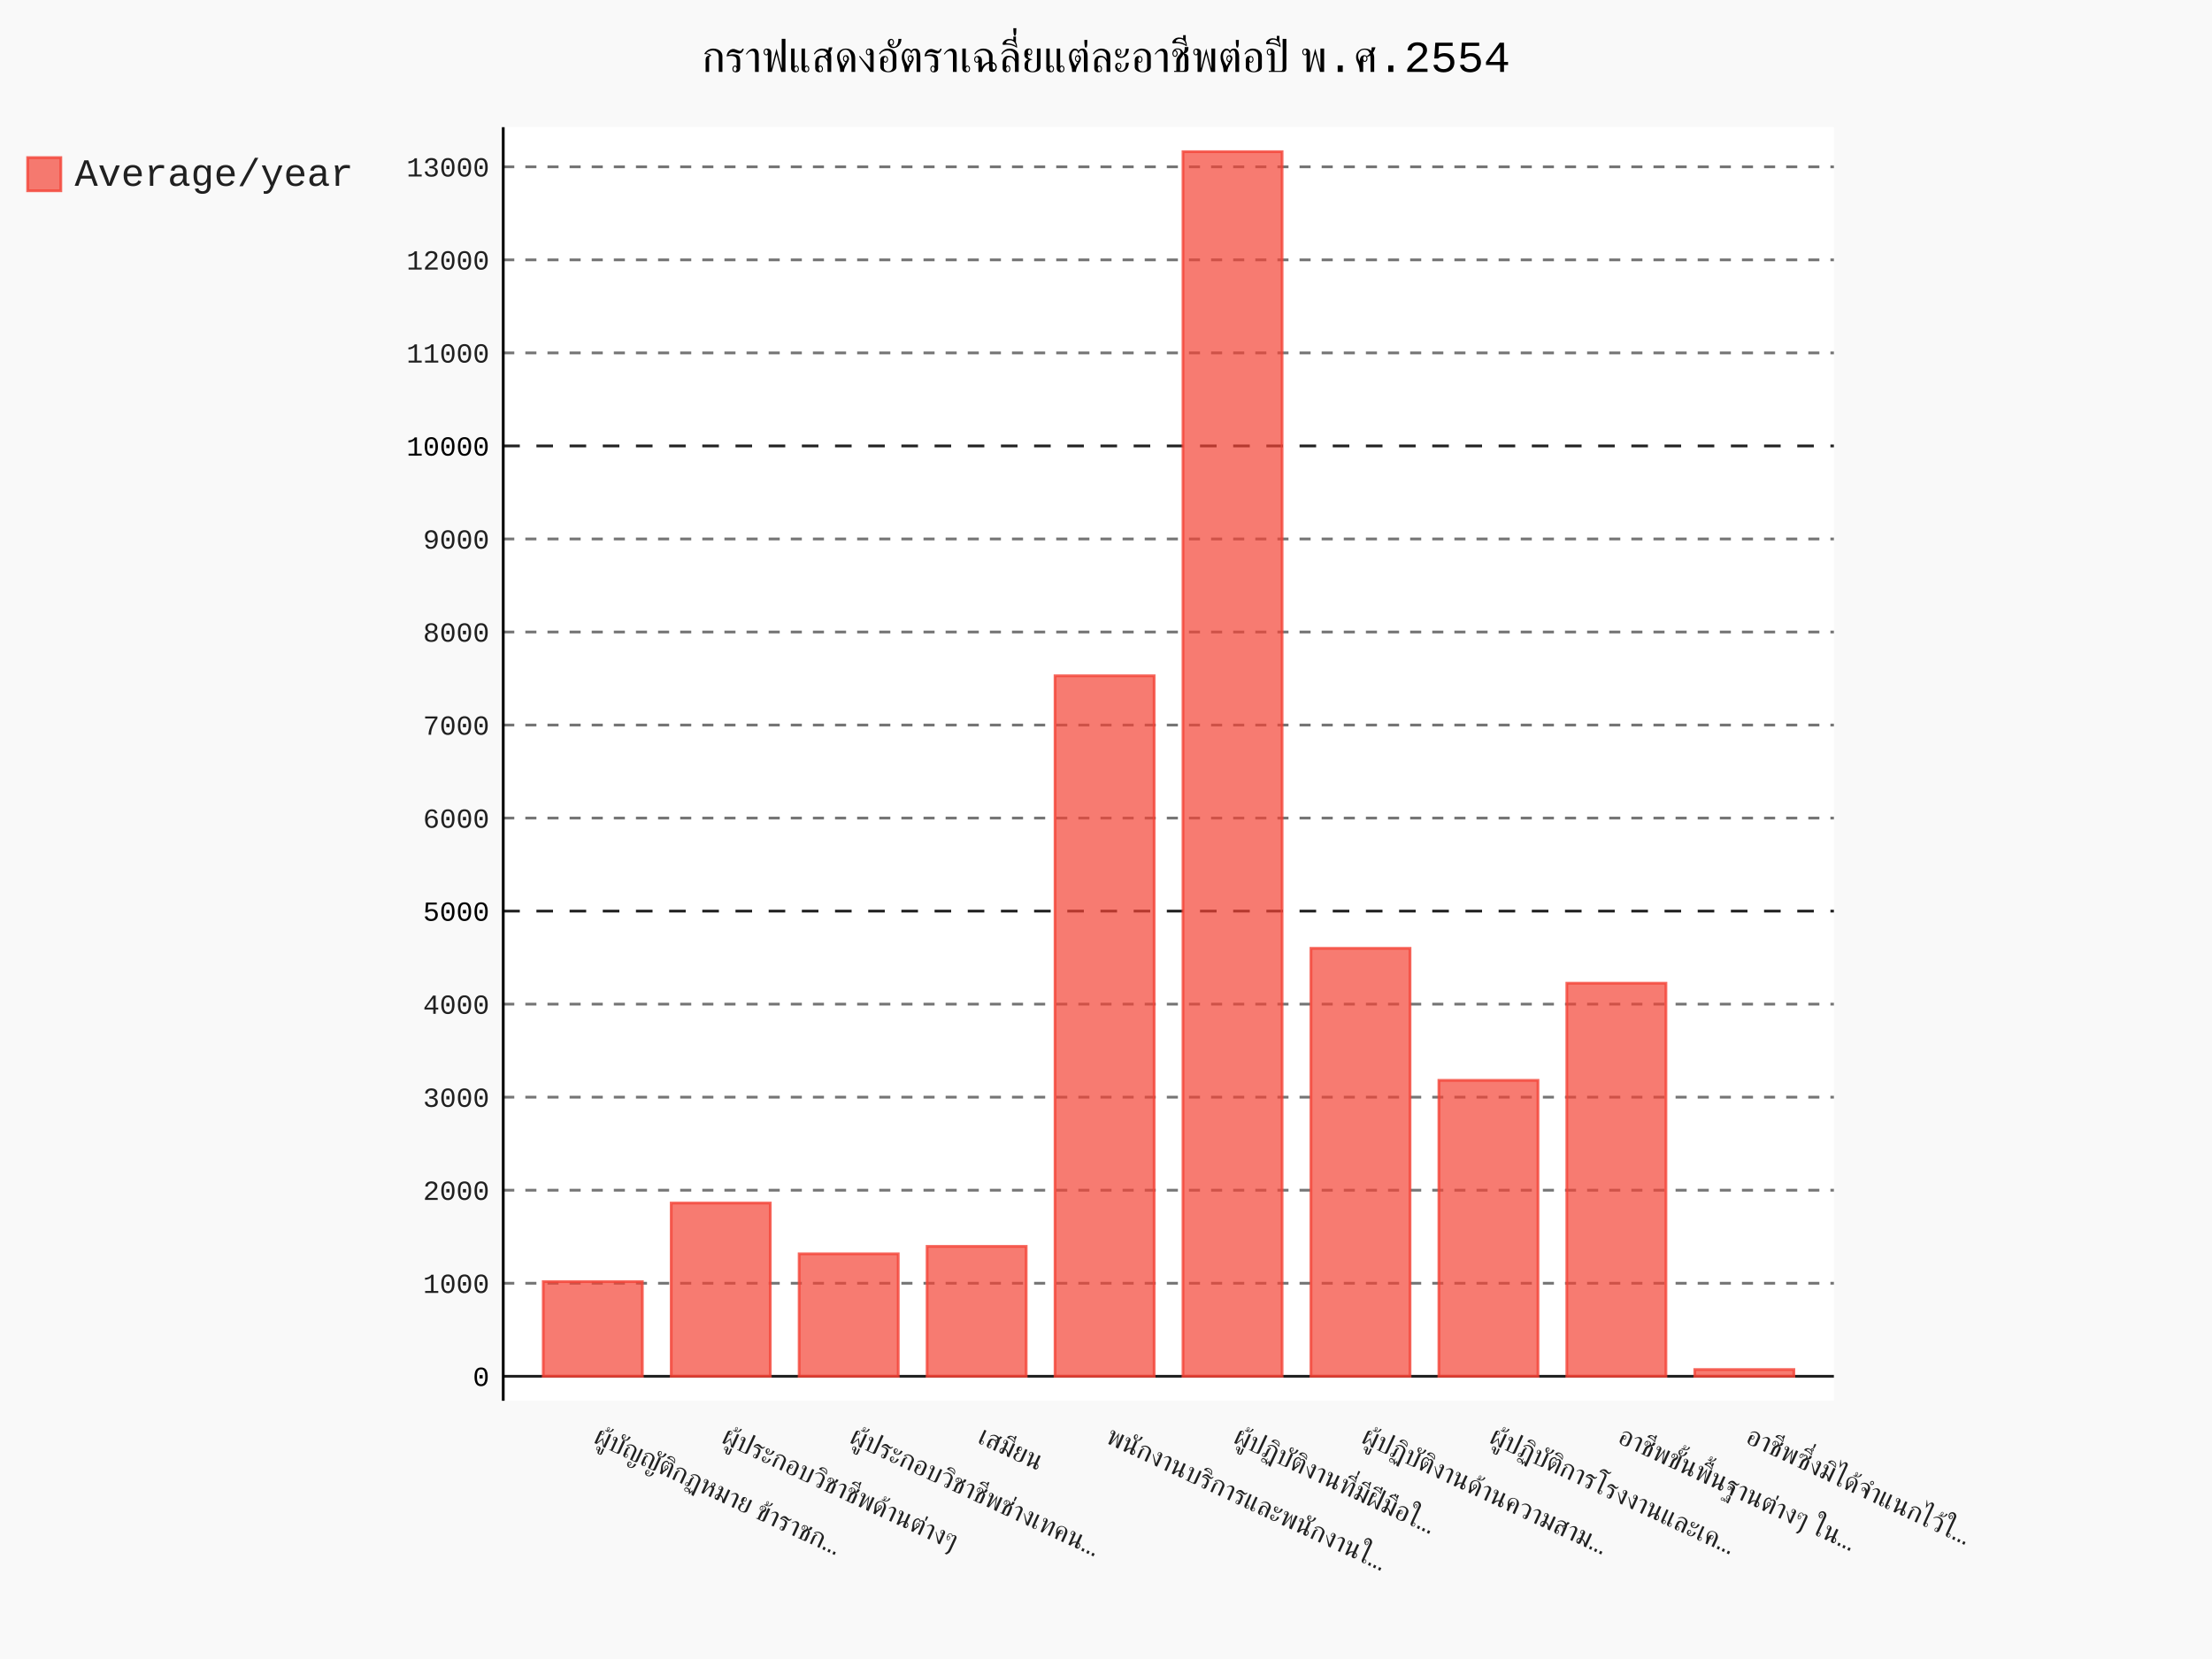
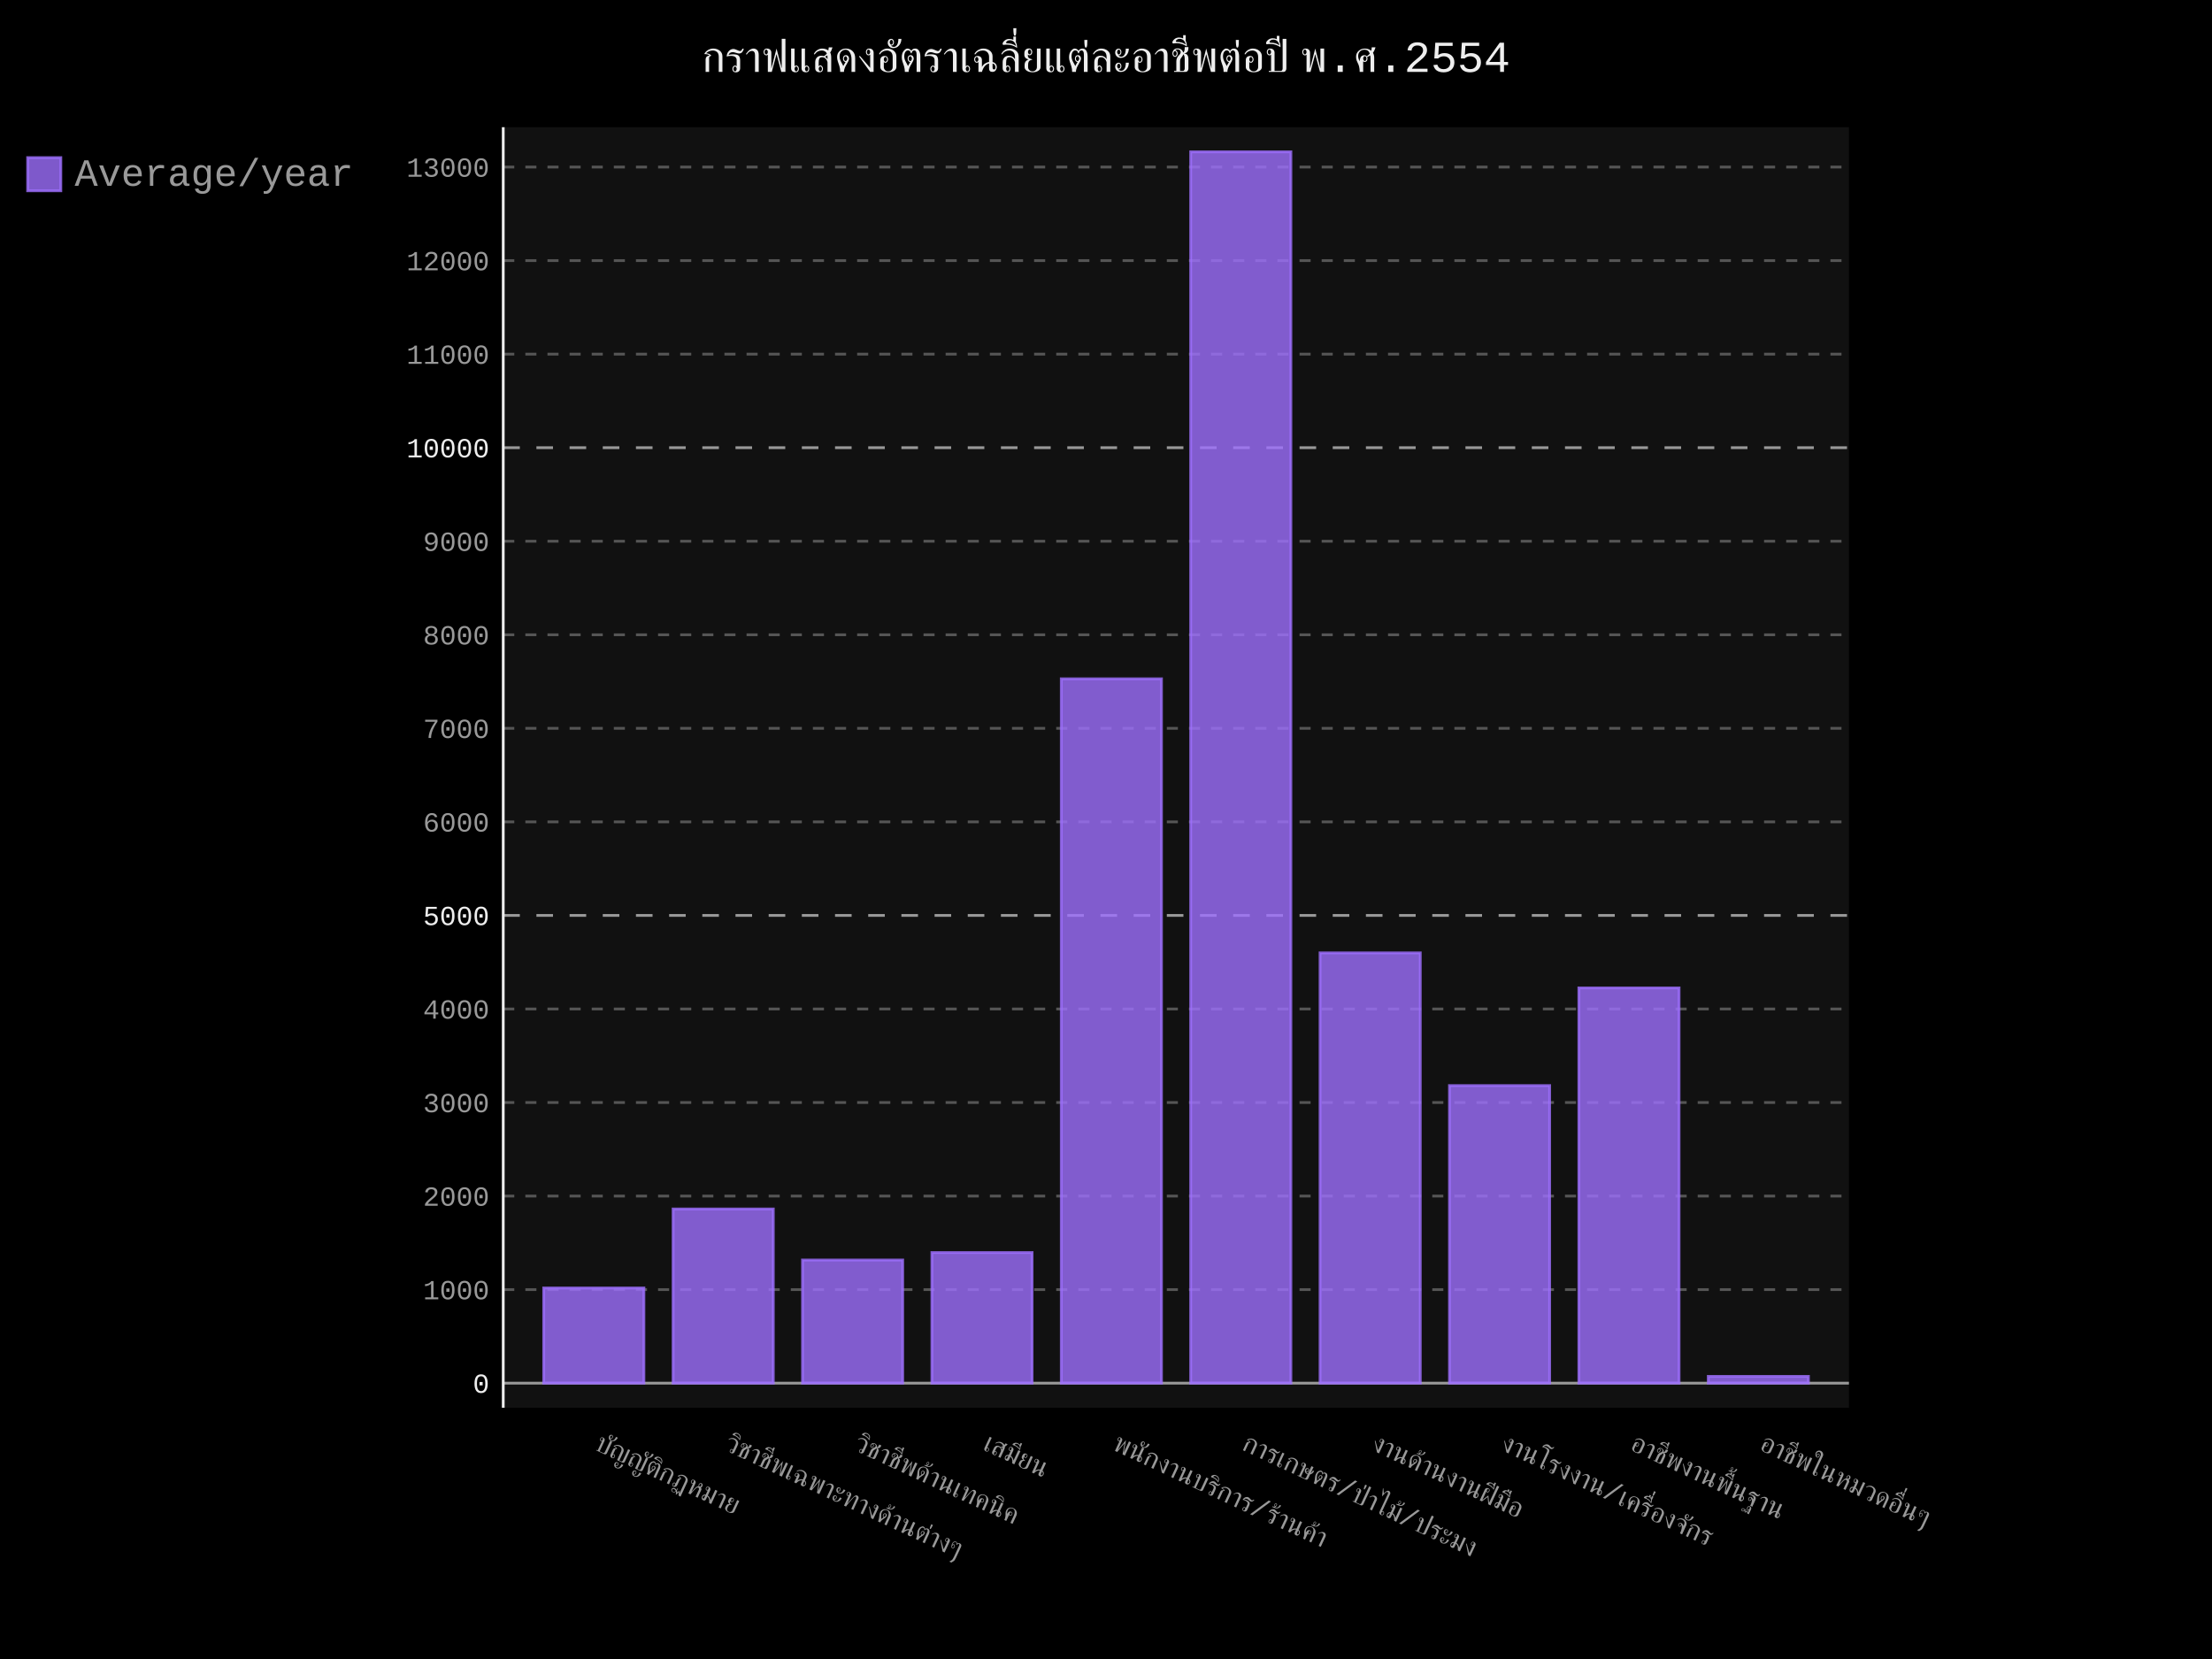
- <svg xmlns="http://www.w3.org/2000/svg" class="pygal-chart" id="chart-f3a94abf-89ca-4bb1-b4ca-9e0992e1de42" viewBox="0 0 800 600">
+ <svg xmlns="http://www.w3.org/2000/svg" class="pygal-chart" id="chart-fcf1dba7-7a4b-4b72-9240-2caa7dc9b6d1" viewBox="0 0 800 600">
  <defs>
-     <style type="text/css">#chart-f3a94abf-89ca-4bb1-b4ca-9e0992e1de42{-webkit-user-select:none;-webkit-font-smoothing:antialiased;font-family:Consolas,"Liberation Mono",Menlo,Courier,monospace}#chart-f3a94abf-89ca-4bb1-b4ca-9e0992e1de42 .title{font-family:Consolas,"Liberation Mono",Menlo,Courier,monospace;font-size:16px}#chart-f3a94abf-89ca-4bb1-b4ca-9e0992e1de42 .legends .legend text{font-family:Consolas,"Liberation Mono",Menlo,Courier,monospace;font-size:14px}#chart-f3a94abf-89ca-4bb1-b4ca-9e0992e1de42 .axis text{font-family:Consolas,"Liberation Mono",Menlo,Courier,monospace;font-size:10px}#chart-f3a94abf-89ca-4bb1-b4ca-9e0992e1de42 .axis text.major{font-family:Consolas,"Liberation Mono",Menlo,Courier,monospace;font-size:10px}#chart-f3a94abf-89ca-4bb1-b4ca-9e0992e1de42 .text-overlay text.value{font-family:Consolas,"Liberation Mono",Menlo,Courier,monospace;font-size:16px}#chart-f3a94abf-89ca-4bb1-b4ca-9e0992e1de42 .text-overlay text.label{font-family:Consolas,"Liberation Mono",Menlo,Courier,monospace;font-size:10px}#chart-f3a94abf-89ca-4bb1-b4ca-9e0992e1de42 .tooltip{font-family:Consolas,"Liberation Mono",Menlo,Courier,monospace;font-size:14px}#chart-f3a94abf-89ca-4bb1-b4ca-9e0992e1de42 text.no_data{font-family:Consolas,"Liberation Mono",Menlo,Courier,monospace;font-size:64px}
- #chart-f3a94abf-89ca-4bb1-b4ca-9e0992e1de42{background-color:rgba(249,249,249,1)}#chart-f3a94abf-89ca-4bb1-b4ca-9e0992e1de42 path,#chart-f3a94abf-89ca-4bb1-b4ca-9e0992e1de42 line,#chart-f3a94abf-89ca-4bb1-b4ca-9e0992e1de42 rect,#chart-f3a94abf-89ca-4bb1-b4ca-9e0992e1de42 circle{-webkit-transition:150ms;-moz-transition:150ms;transition:150ms}#chart-f3a94abf-89ca-4bb1-b4ca-9e0992e1de42 .graph &gt; .background{fill:rgba(249,249,249,1)}#chart-f3a94abf-89ca-4bb1-b4ca-9e0992e1de42 .plot &gt; .background{fill:rgba(255,255,255,1)}#chart-f3a94abf-89ca-4bb1-b4ca-9e0992e1de42 .graph{fill:rgba(0,0,0,.87)}#chart-f3a94abf-89ca-4bb1-b4ca-9e0992e1de42 text.no_data{fill:rgba(0,0,0,1)}#chart-f3a94abf-89ca-4bb1-b4ca-9e0992e1de42 .title{fill:rgba(0,0,0,1)}#chart-f3a94abf-89ca-4bb1-b4ca-9e0992e1de42 .legends .legend text{fill:rgba(0,0,0,.87)}#chart-f3a94abf-89ca-4bb1-b4ca-9e0992e1de42 .legends .legend:hover text{fill:rgba(0,0,0,1)}#chart-f3a94abf-89ca-4bb1-b4ca-9e0992e1de42 .axis .line{stroke:rgba(0,0,0,1)}#chart-f3a94abf-89ca-4bb1-b4ca-9e0992e1de42 .axis .guide.line{stroke:rgba(0,0,0,.54)}#chart-f3a94abf-89ca-4bb1-b4ca-9e0992e1de42 .axis .major.line{stroke:rgba(0,0,0,.87)}#chart-f3a94abf-89ca-4bb1-b4ca-9e0992e1de42 .axis text.major{fill:rgba(0,0,0,1)}#chart-f3a94abf-89ca-4bb1-b4ca-9e0992e1de42 .axis.y .guides:hover .guide.line,#chart-f3a94abf-89ca-4bb1-b4ca-9e0992e1de42 .line-graph .axis.x .guides:hover .guide.line,#chart-f3a94abf-89ca-4bb1-b4ca-9e0992e1de42 .stackedline-graph .axis.x .guides:hover .guide.line,#chart-f3a94abf-89ca-4bb1-b4ca-9e0992e1de42 .xy-graph .axis.x .guides:hover .guide.line{stroke:rgba(0,0,0,1)}#chart-f3a94abf-89ca-4bb1-b4ca-9e0992e1de42 .axis .guides:hover text{fill:rgba(0,0,0,1)}#chart-f3a94abf-89ca-4bb1-b4ca-9e0992e1de42 .reactive{fill-opacity:.7;stroke-opacity:.8}#chart-f3a94abf-89ca-4bb1-b4ca-9e0992e1de42 .ci{stroke:rgba(0,0,0,.87)}#chart-f3a94abf-89ca-4bb1-b4ca-9e0992e1de42 .reactive.active,#chart-f3a94abf-89ca-4bb1-b4ca-9e0992e1de42 .active .reactive{fill-opacity:.8;stroke-opacity:.9;stroke-width:4}#chart-f3a94abf-89ca-4bb1-b4ca-9e0992e1de42 .ci .reactive.active{stroke-width:1.5}#chart-f3a94abf-89ca-4bb1-b4ca-9e0992e1de42 .series text{fill:rgba(0,0,0,1)}#chart-f3a94abf-89ca-4bb1-b4ca-9e0992e1de42 .tooltip rect{fill:rgba(255,255,255,1);stroke:rgba(0,0,0,1);-webkit-transition:opacity 150ms;-moz-transition:opacity 150ms;transition:opacity 150ms}#chart-f3a94abf-89ca-4bb1-b4ca-9e0992e1de42 .tooltip .label{fill:rgba(0,0,0,.87)}#chart-f3a94abf-89ca-4bb1-b4ca-9e0992e1de42 .tooltip .label{fill:rgba(0,0,0,.87)}#chart-f3a94abf-89ca-4bb1-b4ca-9e0992e1de42 .tooltip .legend{font-size:.8em;fill:rgba(0,0,0,.54)}#chart-f3a94abf-89ca-4bb1-b4ca-9e0992e1de42 .tooltip .x_label{font-size:.6em;fill:rgba(0,0,0,1)}#chart-f3a94abf-89ca-4bb1-b4ca-9e0992e1de42 .tooltip .xlink{font-size:.5em;text-decoration:underline}#chart-f3a94abf-89ca-4bb1-b4ca-9e0992e1de42 .tooltip .value{font-size:1.5em}#chart-f3a94abf-89ca-4bb1-b4ca-9e0992e1de42 .bound{font-size:.5em}#chart-f3a94abf-89ca-4bb1-b4ca-9e0992e1de42 .max-value{font-size:.75em;fill:rgba(0,0,0,.54)}#chart-f3a94abf-89ca-4bb1-b4ca-9e0992e1de42 .map-element{fill:rgba(255,255,255,1);stroke:rgba(0,0,0,.54) !important}#chart-f3a94abf-89ca-4bb1-b4ca-9e0992e1de42 .map-element .reactive{fill-opacity:inherit;stroke-opacity:inherit}#chart-f3a94abf-89ca-4bb1-b4ca-9e0992e1de42 .color-0,#chart-f3a94abf-89ca-4bb1-b4ca-9e0992e1de42 .color-0 a:visited{stroke:#F44336;fill:#F44336}#chart-f3a94abf-89ca-4bb1-b4ca-9e0992e1de42 .text-overlay .color-0 text{fill:black}
- #chart-f3a94abf-89ca-4bb1-b4ca-9e0992e1de42 text.no_data{text-anchor:middle}#chart-f3a94abf-89ca-4bb1-b4ca-9e0992e1de42 .guide.line{fill:none}#chart-f3a94abf-89ca-4bb1-b4ca-9e0992e1de42 .centered{text-anchor:middle}#chart-f3a94abf-89ca-4bb1-b4ca-9e0992e1de42 .title{text-anchor:middle}#chart-f3a94abf-89ca-4bb1-b4ca-9e0992e1de42 .legends .legend text{fill-opacity:1}#chart-f3a94abf-89ca-4bb1-b4ca-9e0992e1de42 .axis.x text{text-anchor:middle}#chart-f3a94abf-89ca-4bb1-b4ca-9e0992e1de42 .axis.x:not(.web) text[transform]{text-anchor:start}#chart-f3a94abf-89ca-4bb1-b4ca-9e0992e1de42 .axis.x:not(.web) text[transform].backwards{text-anchor:end}#chart-f3a94abf-89ca-4bb1-b4ca-9e0992e1de42 .axis.y text{text-anchor:end}#chart-f3a94abf-89ca-4bb1-b4ca-9e0992e1de42 .axis.y text[transform].backwards{text-anchor:start}#chart-f3a94abf-89ca-4bb1-b4ca-9e0992e1de42 .axis.y2 text{text-anchor:start}#chart-f3a94abf-89ca-4bb1-b4ca-9e0992e1de42 .axis.y2 text[transform].backwards{text-anchor:end}#chart-f3a94abf-89ca-4bb1-b4ca-9e0992e1de42 .axis .guide.line{stroke-dasharray:4,4}#chart-f3a94abf-89ca-4bb1-b4ca-9e0992e1de42 .axis .major.guide.line{stroke-dasharray:6,6}#chart-f3a94abf-89ca-4bb1-b4ca-9e0992e1de42 .horizontal .axis.y .guide.line,#chart-f3a94abf-89ca-4bb1-b4ca-9e0992e1de42 .horizontal .axis.y2 .guide.line,#chart-f3a94abf-89ca-4bb1-b4ca-9e0992e1de42 .vertical .axis.x .guide.line{opacity:0}#chart-f3a94abf-89ca-4bb1-b4ca-9e0992e1de42 .horizontal .axis.always_show .guide.line,#chart-f3a94abf-89ca-4bb1-b4ca-9e0992e1de42 .vertical .axis.always_show .guide.line{opacity:1 !important}#chart-f3a94abf-89ca-4bb1-b4ca-9e0992e1de42 .axis.y .guides:hover .guide.line,#chart-f3a94abf-89ca-4bb1-b4ca-9e0992e1de42 .axis.y2 .guides:hover .guide.line,#chart-f3a94abf-89ca-4bb1-b4ca-9e0992e1de42 .axis.x .guides:hover .guide.line{opacity:1}#chart-f3a94abf-89ca-4bb1-b4ca-9e0992e1de42 .axis .guides:hover text{opacity:1}#chart-f3a94abf-89ca-4bb1-b4ca-9e0992e1de42 .nofill{fill:none}#chart-f3a94abf-89ca-4bb1-b4ca-9e0992e1de42 .subtle-fill{fill-opacity:.2}#chart-f3a94abf-89ca-4bb1-b4ca-9e0992e1de42 .dot{stroke-width:1px;fill-opacity:1}#chart-f3a94abf-89ca-4bb1-b4ca-9e0992e1de42 .dot.active{stroke-width:5px}#chart-f3a94abf-89ca-4bb1-b4ca-9e0992e1de42 .dot.negative{fill:transparent}#chart-f3a94abf-89ca-4bb1-b4ca-9e0992e1de42 text,#chart-f3a94abf-89ca-4bb1-b4ca-9e0992e1de42 tspan{stroke:none !important}#chart-f3a94abf-89ca-4bb1-b4ca-9e0992e1de42 .series text.active{opacity:1}#chart-f3a94abf-89ca-4bb1-b4ca-9e0992e1de42 .tooltip rect{fill-opacity:.95;stroke-width:.5}#chart-f3a94abf-89ca-4bb1-b4ca-9e0992e1de42 .tooltip text{fill-opacity:1}#chart-f3a94abf-89ca-4bb1-b4ca-9e0992e1de42 .showable{visibility:hidden}#chart-f3a94abf-89ca-4bb1-b4ca-9e0992e1de42 .showable.shown{visibility:visible}#chart-f3a94abf-89ca-4bb1-b4ca-9e0992e1de42 .gauge-background{fill:rgba(229,229,229,1);stroke:none}#chart-f3a94abf-89ca-4bb1-b4ca-9e0992e1de42 .bg-lines{stroke:rgba(249,249,249,1);stroke-width:2px}</style>
+     <style type="text/css">#chart-fcf1dba7-7a4b-4b72-9240-2caa7dc9b6d1{-webkit-user-select:none;-webkit-font-smoothing:antialiased;font-family:Consolas,"Liberation Mono",Menlo,Courier,monospace}#chart-fcf1dba7-7a4b-4b72-9240-2caa7dc9b6d1 .title{font-family:Consolas,"Liberation Mono",Menlo,Courier,monospace;font-size:16px}#chart-fcf1dba7-7a4b-4b72-9240-2caa7dc9b6d1 .legends .legend text{font-family:Consolas,"Liberation Mono",Menlo,Courier,monospace;font-size:14px}#chart-fcf1dba7-7a4b-4b72-9240-2caa7dc9b6d1 .axis text{font-family:Consolas,"Liberation Mono",Menlo,Courier,monospace;font-size:10px}#chart-fcf1dba7-7a4b-4b72-9240-2caa7dc9b6d1 .axis text.major{font-family:Consolas,"Liberation Mono",Menlo,Courier,monospace;font-size:10px}#chart-fcf1dba7-7a4b-4b72-9240-2caa7dc9b6d1 .text-overlay text.value{font-family:Consolas,"Liberation Mono",Menlo,Courier,monospace;font-size:16px}#chart-fcf1dba7-7a4b-4b72-9240-2caa7dc9b6d1 .text-overlay text.label{font-family:Consolas,"Liberation Mono",Menlo,Courier,monospace;font-size:10px}#chart-fcf1dba7-7a4b-4b72-9240-2caa7dc9b6d1 .tooltip{font-family:Consolas,"Liberation Mono",Menlo,Courier,monospace;font-size:14px}#chart-fcf1dba7-7a4b-4b72-9240-2caa7dc9b6d1 text.no_data{font-family:Consolas,"Liberation Mono",Menlo,Courier,monospace;font-size:64px}
+ #chart-fcf1dba7-7a4b-4b72-9240-2caa7dc9b6d1{background-color:black}#chart-fcf1dba7-7a4b-4b72-9240-2caa7dc9b6d1 path,#chart-fcf1dba7-7a4b-4b72-9240-2caa7dc9b6d1 line,#chart-fcf1dba7-7a4b-4b72-9240-2caa7dc9b6d1 rect,#chart-fcf1dba7-7a4b-4b72-9240-2caa7dc9b6d1 circle{-webkit-transition:250ms;-moz-transition:250ms;transition:250ms}#chart-fcf1dba7-7a4b-4b72-9240-2caa7dc9b6d1 .graph &gt; .background{fill:black}#chart-fcf1dba7-7a4b-4b72-9240-2caa7dc9b6d1 .plot &gt; .background{fill:#111}#chart-fcf1dba7-7a4b-4b72-9240-2caa7dc9b6d1 .graph{fill:#999}#chart-fcf1dba7-7a4b-4b72-9240-2caa7dc9b6d1 text.no_data{fill:#eee}#chart-fcf1dba7-7a4b-4b72-9240-2caa7dc9b6d1 .title{fill:#eee}#chart-fcf1dba7-7a4b-4b72-9240-2caa7dc9b6d1 .legends .legend text{fill:#999}#chart-fcf1dba7-7a4b-4b72-9240-2caa7dc9b6d1 .legends .legend:hover text{fill:#eee}#chart-fcf1dba7-7a4b-4b72-9240-2caa7dc9b6d1 .axis .line{stroke:#eee}#chart-fcf1dba7-7a4b-4b72-9240-2caa7dc9b6d1 .axis .guide.line{stroke:#555}#chart-fcf1dba7-7a4b-4b72-9240-2caa7dc9b6d1 .axis .major.line{stroke:#999}#chart-fcf1dba7-7a4b-4b72-9240-2caa7dc9b6d1 .axis text.major{fill:#eee}#chart-fcf1dba7-7a4b-4b72-9240-2caa7dc9b6d1 .axis.y .guides:hover .guide.line,#chart-fcf1dba7-7a4b-4b72-9240-2caa7dc9b6d1 .line-graph .axis.x .guides:hover .guide.line,#chart-fcf1dba7-7a4b-4b72-9240-2caa7dc9b6d1 .stackedline-graph .axis.x .guides:hover .guide.line,#chart-fcf1dba7-7a4b-4b72-9240-2caa7dc9b6d1 .xy-graph .axis.x .guides:hover .guide.line{stroke:#eee}#chart-fcf1dba7-7a4b-4b72-9240-2caa7dc9b6d1 .axis .guides:hover text{fill:#eee}#chart-fcf1dba7-7a4b-4b72-9240-2caa7dc9b6d1 .reactive{fill-opacity:.8;stroke-opacity:.8}#chart-fcf1dba7-7a4b-4b72-9240-2caa7dc9b6d1 .ci{stroke:#999}#chart-fcf1dba7-7a4b-4b72-9240-2caa7dc9b6d1 .reactive.active,#chart-fcf1dba7-7a4b-4b72-9240-2caa7dc9b6d1 .active .reactive{fill-opacity:.4;stroke-opacity:.9;stroke-width:4}#chart-fcf1dba7-7a4b-4b72-9240-2caa7dc9b6d1 .ci .reactive.active{stroke-width:1.5}#chart-fcf1dba7-7a4b-4b72-9240-2caa7dc9b6d1 .series text{fill:#eee}#chart-fcf1dba7-7a4b-4b72-9240-2caa7dc9b6d1 .tooltip rect{fill:#111;stroke:#eee;-webkit-transition:opacity 250ms;-moz-transition:opacity 250ms;transition:opacity 250ms}#chart-fcf1dba7-7a4b-4b72-9240-2caa7dc9b6d1 .tooltip .label{fill:#999}#chart-fcf1dba7-7a4b-4b72-9240-2caa7dc9b6d1 .tooltip .label{fill:#999}#chart-fcf1dba7-7a4b-4b72-9240-2caa7dc9b6d1 .tooltip .legend{font-size:.8em;fill:#555}#chart-fcf1dba7-7a4b-4b72-9240-2caa7dc9b6d1 .tooltip .x_label{font-size:.6em;fill:#eee}#chart-fcf1dba7-7a4b-4b72-9240-2caa7dc9b6d1 .tooltip .xlink{font-size:.5em;text-decoration:underline}#chart-fcf1dba7-7a4b-4b72-9240-2caa7dc9b6d1 .tooltip .value{font-size:1.5em}#chart-fcf1dba7-7a4b-4b72-9240-2caa7dc9b6d1 .bound{font-size:.5em}#chart-fcf1dba7-7a4b-4b72-9240-2caa7dc9b6d1 .max-value{font-size:.75em;fill:#555}#chart-fcf1dba7-7a4b-4b72-9240-2caa7dc9b6d1 .map-element{fill:#111;stroke:#555 !important}#chart-fcf1dba7-7a4b-4b72-9240-2caa7dc9b6d1 .map-element .reactive{fill-opacity:inherit;stroke-opacity:inherit}#chart-fcf1dba7-7a4b-4b72-9240-2caa7dc9b6d1 .color-0,#chart-fcf1dba7-7a4b-4b72-9240-2caa7dc9b6d1 .color-0 a:visited{stroke:#9e6ffe;fill:#9e6ffe}#chart-fcf1dba7-7a4b-4b72-9240-2caa7dc9b6d1 .text-overlay .color-0 text{fill:black}
+ #chart-fcf1dba7-7a4b-4b72-9240-2caa7dc9b6d1 text.no_data{text-anchor:middle}#chart-fcf1dba7-7a4b-4b72-9240-2caa7dc9b6d1 .guide.line{fill:none}#chart-fcf1dba7-7a4b-4b72-9240-2caa7dc9b6d1 .centered{text-anchor:middle}#chart-fcf1dba7-7a4b-4b72-9240-2caa7dc9b6d1 .title{text-anchor:middle}#chart-fcf1dba7-7a4b-4b72-9240-2caa7dc9b6d1 .legends .legend text{fill-opacity:1}#chart-fcf1dba7-7a4b-4b72-9240-2caa7dc9b6d1 .axis.x text{text-anchor:middle}#chart-fcf1dba7-7a4b-4b72-9240-2caa7dc9b6d1 .axis.x:not(.web) text[transform]{text-anchor:start}#chart-fcf1dba7-7a4b-4b72-9240-2caa7dc9b6d1 .axis.x:not(.web) text[transform].backwards{text-anchor:end}#chart-fcf1dba7-7a4b-4b72-9240-2caa7dc9b6d1 .axis.y text{text-anchor:end}#chart-fcf1dba7-7a4b-4b72-9240-2caa7dc9b6d1 .axis.y text[transform].backwards{text-anchor:start}#chart-fcf1dba7-7a4b-4b72-9240-2caa7dc9b6d1 .axis.y2 text{text-anchor:start}#chart-fcf1dba7-7a4b-4b72-9240-2caa7dc9b6d1 .axis.y2 text[transform].backwards{text-anchor:end}#chart-fcf1dba7-7a4b-4b72-9240-2caa7dc9b6d1 .axis .guide.line{stroke-dasharray:4,4}#chart-fcf1dba7-7a4b-4b72-9240-2caa7dc9b6d1 .axis .major.guide.line{stroke-dasharray:6,6}#chart-fcf1dba7-7a4b-4b72-9240-2caa7dc9b6d1 .horizontal .axis.y .guide.line,#chart-fcf1dba7-7a4b-4b72-9240-2caa7dc9b6d1 .horizontal .axis.y2 .guide.line,#chart-fcf1dba7-7a4b-4b72-9240-2caa7dc9b6d1 .vertical .axis.x .guide.line{opacity:0}#chart-fcf1dba7-7a4b-4b72-9240-2caa7dc9b6d1 .horizontal .axis.always_show .guide.line,#chart-fcf1dba7-7a4b-4b72-9240-2caa7dc9b6d1 .vertical .axis.always_show .guide.line{opacity:1 !important}#chart-fcf1dba7-7a4b-4b72-9240-2caa7dc9b6d1 .axis.y .guides:hover .guide.line,#chart-fcf1dba7-7a4b-4b72-9240-2caa7dc9b6d1 .axis.y2 .guides:hover .guide.line,#chart-fcf1dba7-7a4b-4b72-9240-2caa7dc9b6d1 .axis.x .guides:hover .guide.line{opacity:1}#chart-fcf1dba7-7a4b-4b72-9240-2caa7dc9b6d1 .axis .guides:hover text{opacity:1}#chart-fcf1dba7-7a4b-4b72-9240-2caa7dc9b6d1 .nofill{fill:none}#chart-fcf1dba7-7a4b-4b72-9240-2caa7dc9b6d1 .subtle-fill{fill-opacity:.2}#chart-fcf1dba7-7a4b-4b72-9240-2caa7dc9b6d1 .dot{stroke-width:1px;fill-opacity:1}#chart-fcf1dba7-7a4b-4b72-9240-2caa7dc9b6d1 .dot.active{stroke-width:5px}#chart-fcf1dba7-7a4b-4b72-9240-2caa7dc9b6d1 .dot.negative{fill:transparent}#chart-fcf1dba7-7a4b-4b72-9240-2caa7dc9b6d1 text,#chart-fcf1dba7-7a4b-4b72-9240-2caa7dc9b6d1 tspan{stroke:none !important}#chart-fcf1dba7-7a4b-4b72-9240-2caa7dc9b6d1 .series text.active{opacity:1}#chart-fcf1dba7-7a4b-4b72-9240-2caa7dc9b6d1 .tooltip rect{fill-opacity:.95;stroke-width:.5}#chart-fcf1dba7-7a4b-4b72-9240-2caa7dc9b6d1 .tooltip text{fill-opacity:1}#chart-fcf1dba7-7a4b-4b72-9240-2caa7dc9b6d1 .showable{visibility:hidden}#chart-fcf1dba7-7a4b-4b72-9240-2caa7dc9b6d1 .showable.shown{visibility:visible}#chart-fcf1dba7-7a4b-4b72-9240-2caa7dc9b6d1 .gauge-background{fill:rgba(229,229,229,1);stroke:none}#chart-fcf1dba7-7a4b-4b72-9240-2caa7dc9b6d1 .bg-lines{stroke:black;stroke-width:2px}</style>
  </defs>
  <g class="graph bar-graph vertical">
    <rect class="background" height="600" width="800" x="0" y="0" />
    <g class="plot" transform="translate(182, 46)">
-       <rect class="background" height="460.607" width="481.254" x="0" y="0" />
+       <rect class="background" height="463.143" width="486.692" x="0" y="0" />
      <g class="axis y">
        <g class="guides">
-           <path class="axis major line" d="M0 451.749 h481.254" />
-           <text class="major" x="-5" y="455.249">0</text>
+           <path class="axis major line" d="M0 454.236 h486.692" />
+           <text class="major" x="-5" y="457.736">0</text>
        </g>
        <g class="guides">
-           <path class="guide line" d="M0 418.102 h481.254" />
-           <text class="" x="-5" y="421.602">1000</text>
+           <path class="guide line" d="M0 420.404 h486.692" />
+           <text class="" x="-5" y="423.904">1000</text>
        </g>
        <g class="guides">
-           <path class="guide line" d="M0 384.455 h481.254" />
-           <text class="" x="-5" y="387.955">2000</text>
+           <path class="guide line" d="M0 386.572 h486.692" />
+           <text class="" x="-5" y="390.072">2000</text>
        </g>
        <g class="guides">
-           <path class="guide line" d="M0 350.808 h481.254" />
-           <text class="" x="-5" y="354.308">3000</text>
+           <path class="guide line" d="M0 352.739 h486.692" />
+           <text class="" x="-5" y="356.239">3000</text>
        </g>
        <g class="guides">
-           <path class="guide line" d="M0 317.161 h481.254" />
-           <text class="" x="-5" y="320.661">4000</text>
+           <path class="guide line" d="M0 318.907 h486.692" />
+           <text class="" x="-5" y="322.407">4000</text>
        </g>
        <g class="guides">
-           <path class="major guide line" d="M0 283.514 h481.254" />
-           <text class="major" x="-5" y="287.014">5000</text>
+           <path class="major guide line" d="M0 285.075 h486.692" />
+           <text class="major" x="-5" y="288.575">5000</text>
        </g>
        <g class="guides">
-           <path class="guide line" d="M0 249.867 h481.254" />
-           <text class="" x="-5" y="253.367">6000</text>
+           <path class="guide line" d="M0 251.242 h486.692" />
+           <text class="" x="-5" y="254.742">6000</text>
        </g>
        <g class="guides">
-           <path class="guide line" d="M0 216.219 h481.254" />
-           <text class="" x="-5" y="219.719">7000</text>
+           <path class="guide line" d="M0 217.41 h486.692" />
+           <text class="" x="-5" y="220.91">7000</text>
        </g>
        <g class="guides">
-           <path class="guide line" d="M0 182.572 h481.254" />
-           <text class="" x="-5" y="186.072">8000</text>
+           <path class="guide line" d="M0 183.577 h486.692" />
+           <text class="" x="-5" y="187.077">8000</text>
        </g>
        <g class="guides">
-           <path class="guide line" d="M0 148.925 h481.254" />
-           <text class="" x="-5" y="152.425">9000</text>
+           <path class="guide line" d="M0 149.745 h486.692" />
+           <text class="" x="-5" y="153.245">9000</text>
        </g>
        <g class="guides">
-           <path class="major guide line" d="M0 115.278 h481.254" />
-           <text class="major" x="-5" y="118.778">10000</text>
+           <path class="major guide line" d="M0 115.913 h486.692" />
+           <text class="major" x="-5" y="119.413">10000</text>
        </g>
        <g class="guides">
-           <path class="guide line" d="M0 81.631 h481.254" />
-           <text class="" x="-5" y="85.131">11000</text>
+           <path class="guide line" d="M0 82.08 h486.692" />
+           <text class="" x="-5" y="85.58">11000</text>
        </g>
        <g class="guides">
-           <path class="guide line" d="M0 47.984 h481.254" />
-           <text class="" x="-5" y="51.484">12000</text>
+           <path class="guide line" d="M0 48.248 h486.692" />
+           <text class="" x="-5" y="51.748">12000</text>
        </g>
        <g class="guides">
-           <path class="guide line" d="M0 14.337 h481.254" />
-           <text class="" x="-5" y="17.837">13000</text>
+           <path class="guide line" d="M0 14.416 h486.692" />
+           <text class="" x="-5" y="17.916">13000</text>
        </g>
      </g>
      <g class="axis x">
-         <path class="line" d="M0 0 v460.607" />
+         <path class="line" d="M0 0 v463.143" />
        <g class="guides">
-           <path class="guide line" d="M32.392 0 v460.607" />
-           <text class="" transform="rotate(25 32.39209 475.6073)" x="32.392" y="475.607">ผู้บัญญัติกฏหมาย ข้าราชก…</text>
+           <path class="guide line" d="M32.758 0 v463.143" />
+           <text class="" transform="rotate(25 32.75809 478.143)" x="32.758" y="478.143">บัญญัติกฏหมาย</text>
        </g>
        <g class="guides">
-           <path class="guide line" d="M78.666 0 v460.607" />
-           <text class="" transform="rotate(25 78.66649 475.6073)" x="78.666" y="475.607">ผู้ประกอบวิชาชีพด้านต่างๆ</text>
+           <path class="guide line" d="M79.555 0 v463.143" />
+           <text class="" transform="rotate(25 79.55537 478.143)" x="79.555" y="478.143">วิชาชีพเฉพาะทางด้านต่างๆ</text>
        </g>
        <g class="guides">
-           <path class="guide line" d="M124.941 0 v460.607" />
-           <text class="" transform="rotate(25 124.9409 475.6073)" x="124.941" y="475.607">ผู้ประกอบวิชาชีพช่างเทคน…</text>
+           <path class="guide line" d="M126.353 0 v463.143" />
+           <text class="" transform="rotate(25 126.3526 478.143)" x="126.353" y="478.143">วิชาชีพด้านเทคนิค</text>
        </g>
        <g class="guides">
-           <path class="guide line" d="M171.215 0 v460.607" />
-           <text class="" transform="rotate(25 171.2153 475.6073)" x="171.215" y="475.607">เสมียน</text>
+           <path class="guide line" d="M173.15 0 v463.143" />
+           <text class="" transform="rotate(25 173.1499 478.143)" x="173.15" y="478.143">เสมียน</text>
        </g>
        <g class="guides">
-           <path class="guide line" d="M217.49 0 v460.607" />
-           <text class="" transform="rotate(25 217.4897 475.6073)" x="217.49" y="475.607">พนักงานบริการและพนักงานใ…</text>
+           <path class="guide line" d="M219.947 0 v463.143" />
+           <text class="" transform="rotate(25 219.9472 478.143)" x="219.947" y="478.143">พนักงานบริการ/ร้านค้า</text>
        </g>
        <g class="guides">
-           <path class="guide line" d="M263.764 0 v460.607" />
-           <text class="" transform="rotate(25 263.7641 475.6073)" x="263.764" y="475.607">ผู้ปฏิบัติงานที่มีฝีมือใ…</text>
+           <path class="guide line" d="M266.744 0 v463.143" />
+           <text class="" transform="rotate(25 266.7445 478.143)" x="266.744" y="478.143">การเกษตร/ป่าไม้/ประมง</text>
        </g>
        <g class="guides">
-           <path class="guide line" d="M310.039 0 v460.607" />
-           <text class="" transform="rotate(25 310.0385 475.6073)" x="310.039" y="475.607">ผู้ปฏิบัติงานด้านความสาม…</text>
+           <path class="guide line" d="M313.542 0 v463.143" />
+           <text class="" transform="rotate(25 313.5418 478.143)" x="313.542" y="478.143">งานด้านงานฝีมือ</text>
        </g>
        <g class="guides">
-           <path class="guide line" d="M356.313 0 v460.607" />
-           <text class="" transform="rotate(25 356.3129 475.6073)" x="356.313" y="475.607">ผู้ปฏิบัติการโรงงานและเค…</text>
+           <path class="guide line" d="M360.339 0 v463.143" />
+           <text class="" transform="rotate(25 360.339 478.143)" x="360.339" y="478.143">งานโรงงาน/เครื่องจักร</text>
        </g>
        <g class="guides">
-           <path class="guide line" d="M402.587 0 v460.607" />
-           <text class="" transform="rotate(25 402.5873 475.6073)" x="402.587" y="475.607">อาชีพขั้นพื้นฐานต่างๆ ใน…</text>
+           <path class="guide line" d="M407.136 0 v463.143" />
+           <text class="" transform="rotate(25 407.1363 478.143)" x="407.136" y="478.143">อาชีพงานพื้นฐาน</text>
        </g>
        <g class="guides">
-           <path class="guide line" d="M448.862 0 v460.607" />
-           <text class="" transform="rotate(25 448.8617 475.6073)" x="448.862" y="475.607">อาชีพซึ่งมิได้จําแนกไว้ใ…</text>
+           <path class="guide line" d="M453.934 0 v463.143" />
+           <text class="" transform="rotate(25 453.9336 478.143)" x="453.934" y="478.143">อาชีพในหมวดอื่นๆ</text>
        </g>
      </g>
      <g class="series serie-0 color-0">
        <g class="bars">
          <g class="bar">
-             <rect class="rect reactive tooltip-trigger" height="34.233" rx="0" ry="0" width="35.835" x="14.475" y="417.516" />
+             <rect class="rect reactive tooltip-trigger" height="34.422" rx="0" ry="0" width="36.24" x="14.638" y="419.815" />
          </g>
          <g class="bar">
-             <rect class="rect reactive tooltip-trigger" height="62.651" rx="0" ry="0" width="35.835" x="60.749" y="389.098" />
+             <rect class="rect reactive tooltip-trigger" height="62.996" rx="0" ry="0" width="36.24" x="61.435" y="391.24" />
          </g>
          <g class="bar">
-             <rect class="rect reactive tooltip-trigger" height="44.295" rx="0" ry="0" width="35.835" x="107.023" y="407.455" />
+             <rect class="rect reactive tooltip-trigger" height="44.539" rx="0" ry="0" width="36.24" x="108.233" y="409.698" />
          </g>
          <g class="bar">
-             <rect class="rect reactive tooltip-trigger" height="46.977" rx="0" ry="0" width="35.835" x="153.298" y="404.773" />
+             <rect class="rect reactive tooltip-trigger" height="47.235" rx="0" ry="0" width="36.24" x="155.03" y="407.001" />
          </g>
          <g class="bar">
-             <rect class="rect reactive tooltip-trigger" height="253.342" rx="0" ry="0" width="35.835" x="199.572" y="198.408" />
+             <rect class="rect reactive tooltip-trigger" height="254.736" rx="0" ry="0" width="36.24" x="201.827" y="199.5" />
          </g>
          <g class="bar">
-             <rect class="rect reactive tooltip-trigger" height="442.892" rx="0" ry="0" width="35.835" x="245.847" y="8.858" />
+             <rect class="rect reactive tooltip-trigger" height="445.33" rx="0" ry="0" width="36.24" x="248.625" y="8.907" />
          </g>
          <g class="bar">
-             <rect class="rect reactive tooltip-trigger" height="154.772" rx="0" ry="0" width="35.835" x="292.121" y="296.977" />
+             <rect class="rect reactive tooltip-trigger" height="155.625" rx="0" ry="0" width="36.24" x="295.422" y="298.612" />
          </g>
          <g class="bar">
-             <rect class="rect reactive tooltip-trigger" height="107.034" rx="0" ry="0" width="35.835" x="338.395" y="344.716" />
+             <rect class="rect reactive tooltip-trigger" height="107.623" rx="0" ry="0" width="36.24" x="342.219" y="346.613" />
          </g>
          <g class="bar">
-             <rect class="rect reactive tooltip-trigger" height="142.16" rx="0" ry="0" width="35.835" x="384.67" y="309.59" />
+             <rect class="rect reactive tooltip-trigger" height="142.942" rx="0" ry="0" width="36.24" x="389.016" y="311.294" />
          </g>
          <g class="bar">
-             <rect class="rect reactive tooltip-trigger" height="2.438" rx="0" ry="0" width="35.835" x="430.944" y="449.312" />
+             <rect class="rect reactive tooltip-trigger" height="2.451" rx="0" ry="0" width="36.24" x="435.814" y="451.785" />
          </g>
        </g>
      </g>
    </g>
    <g class="titles">
      <text class="title plot_title" x="400.0" y="26">กราฟแสดงอัตราเฉลี่ยแต่ละอาชีพต่อปี พ.ศ.2554</text>
    </g>
    <g class="plot overlay" transform="translate(182, 46)">
      <g class="series serie-0 color-0" />
    </g>
    <g class="plot text-overlay" transform="translate(182, 46)">
      <g class="series serie-0 color-0" />
    </g>
    <g class="plot tooltip-overlay" transform="translate(182, 46)">
      <g class="tooltip" style="opacity: 0" transform="translate(0 0)">
        <rect class="tooltip-box" height="0" rx="0" ry="0" width="0" />
        <g class="text" />
      </g>
    </g>
    <g class="legends" transform="translate(10, 56)">
      <g class="legend reactive activate-serie" id="activate-serie-0">
        <rect class="color-0 reactive" height="12" width="12" x="0.0" y="1.0" />
        <text x="17.0" y="11.2">Average/year</text>
      </g>
    </g>
-     <g class="legends" transform="translate(674, 56)" />
+     <g class="legends" transform="translate(679, 56)" />
  </g>
</svg>
